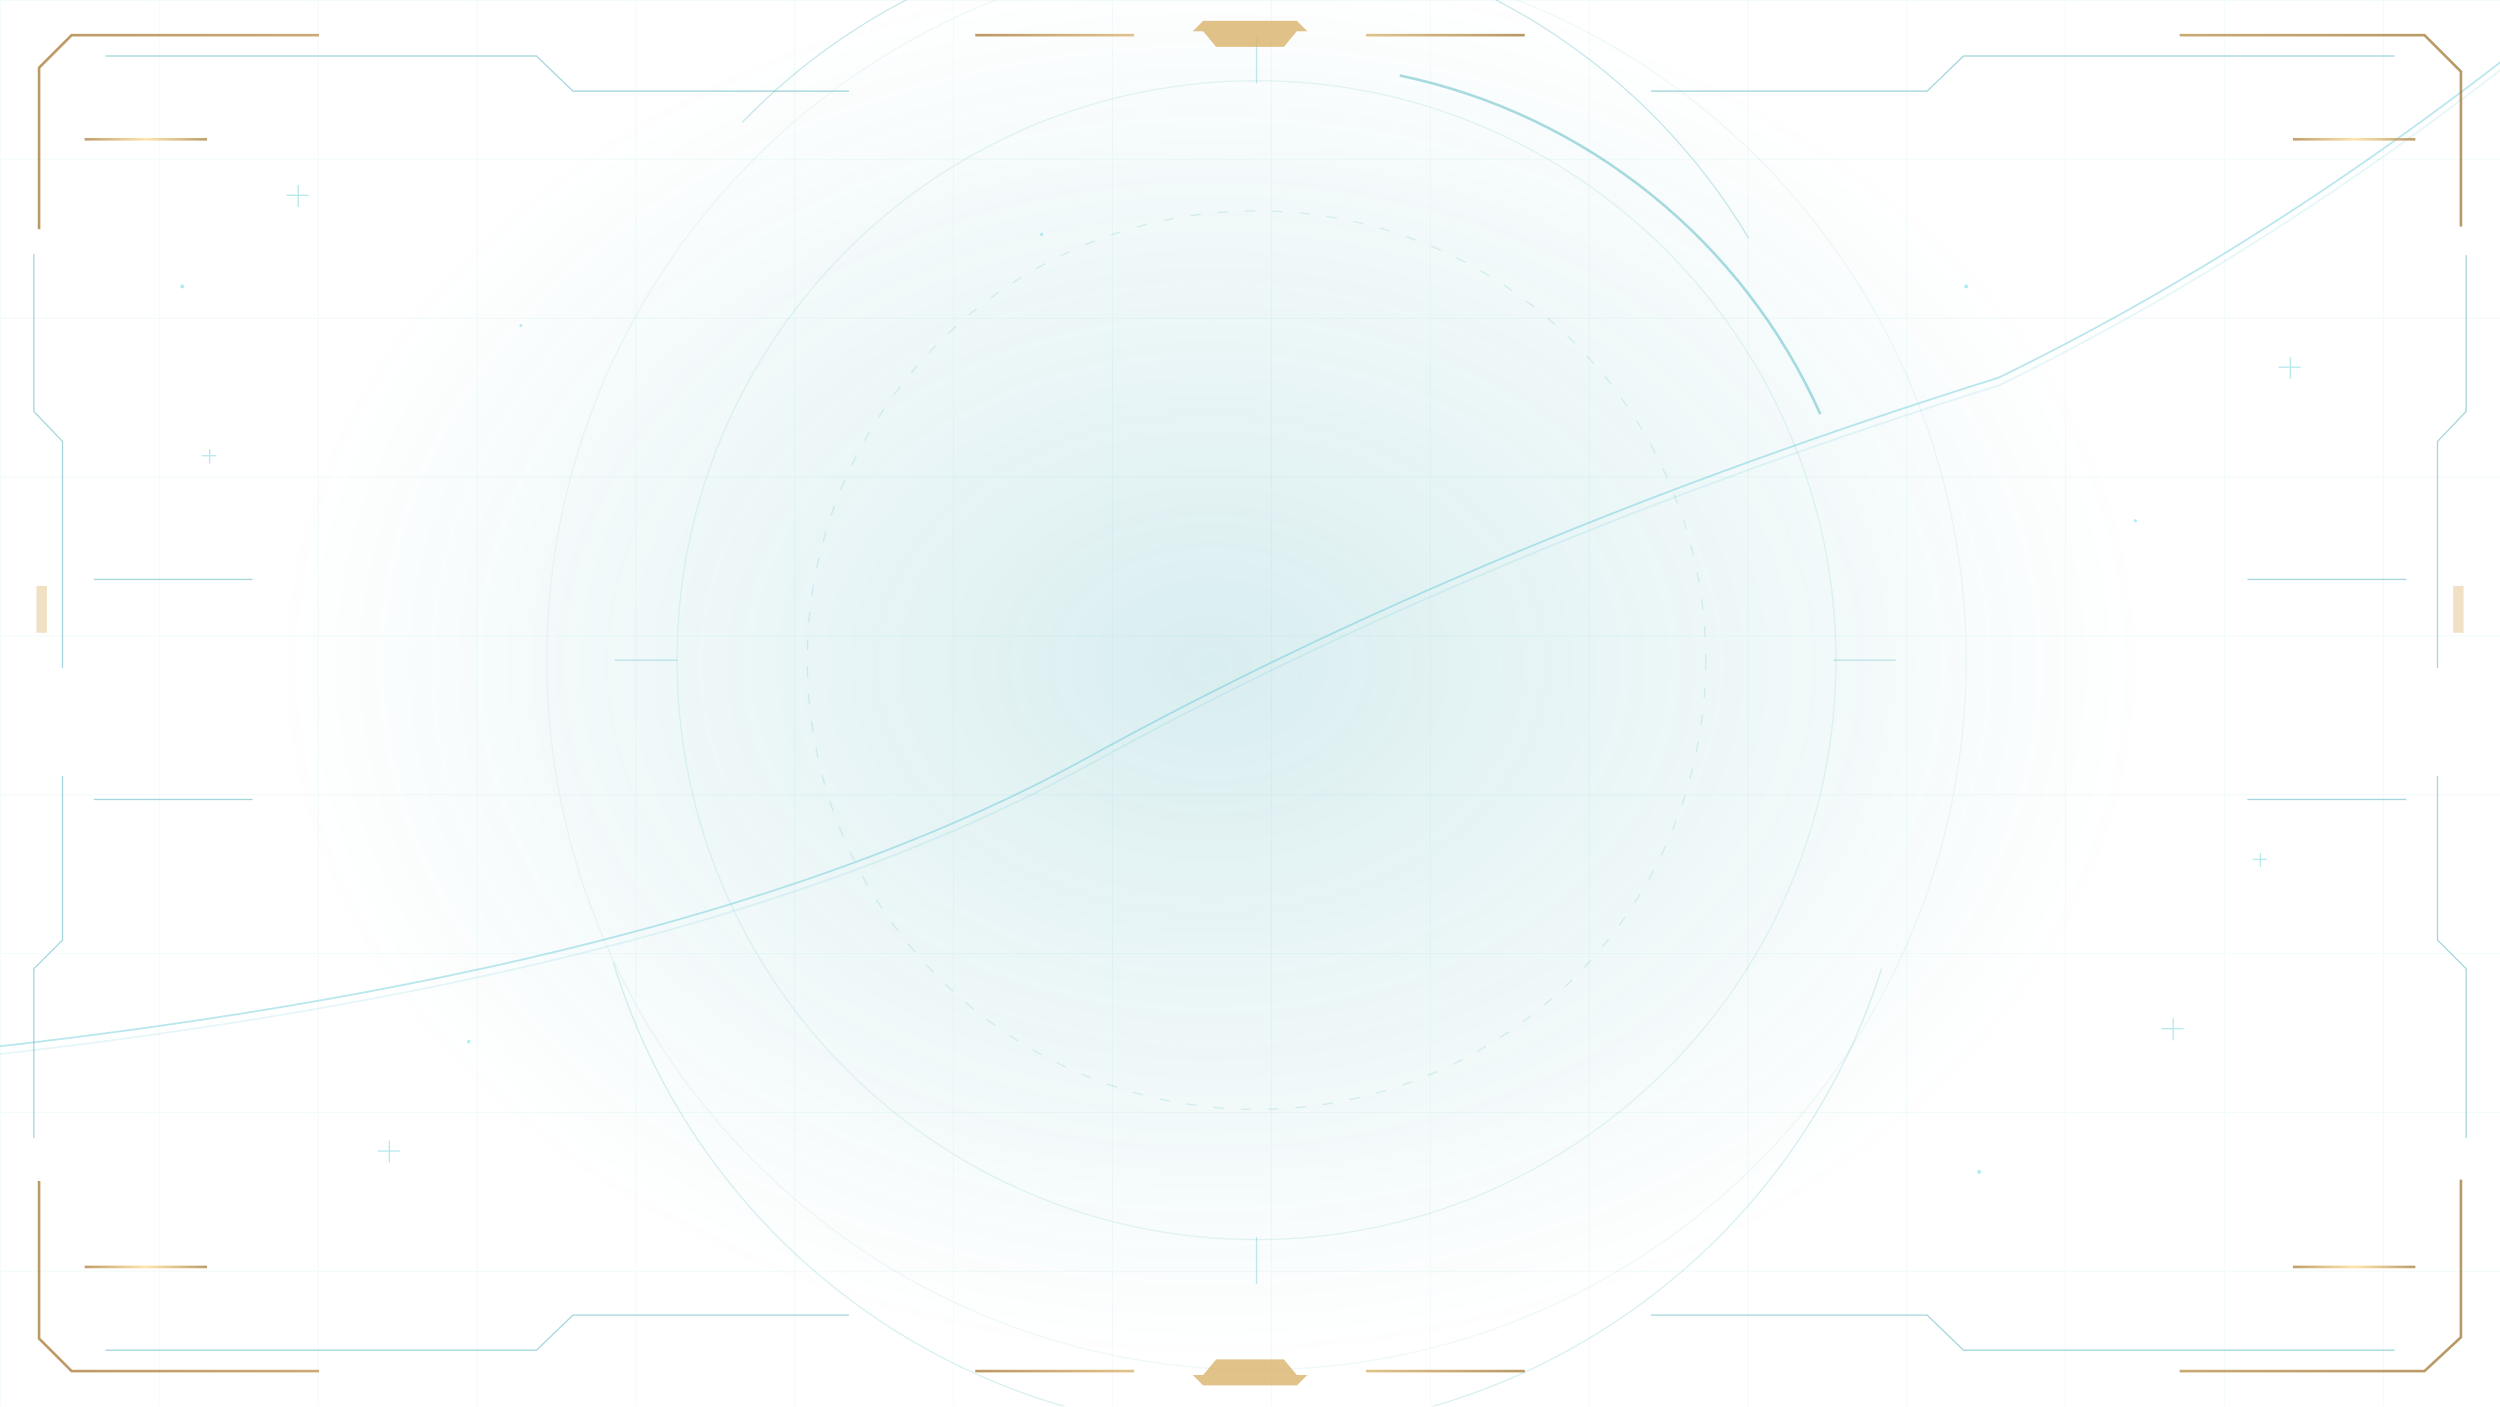
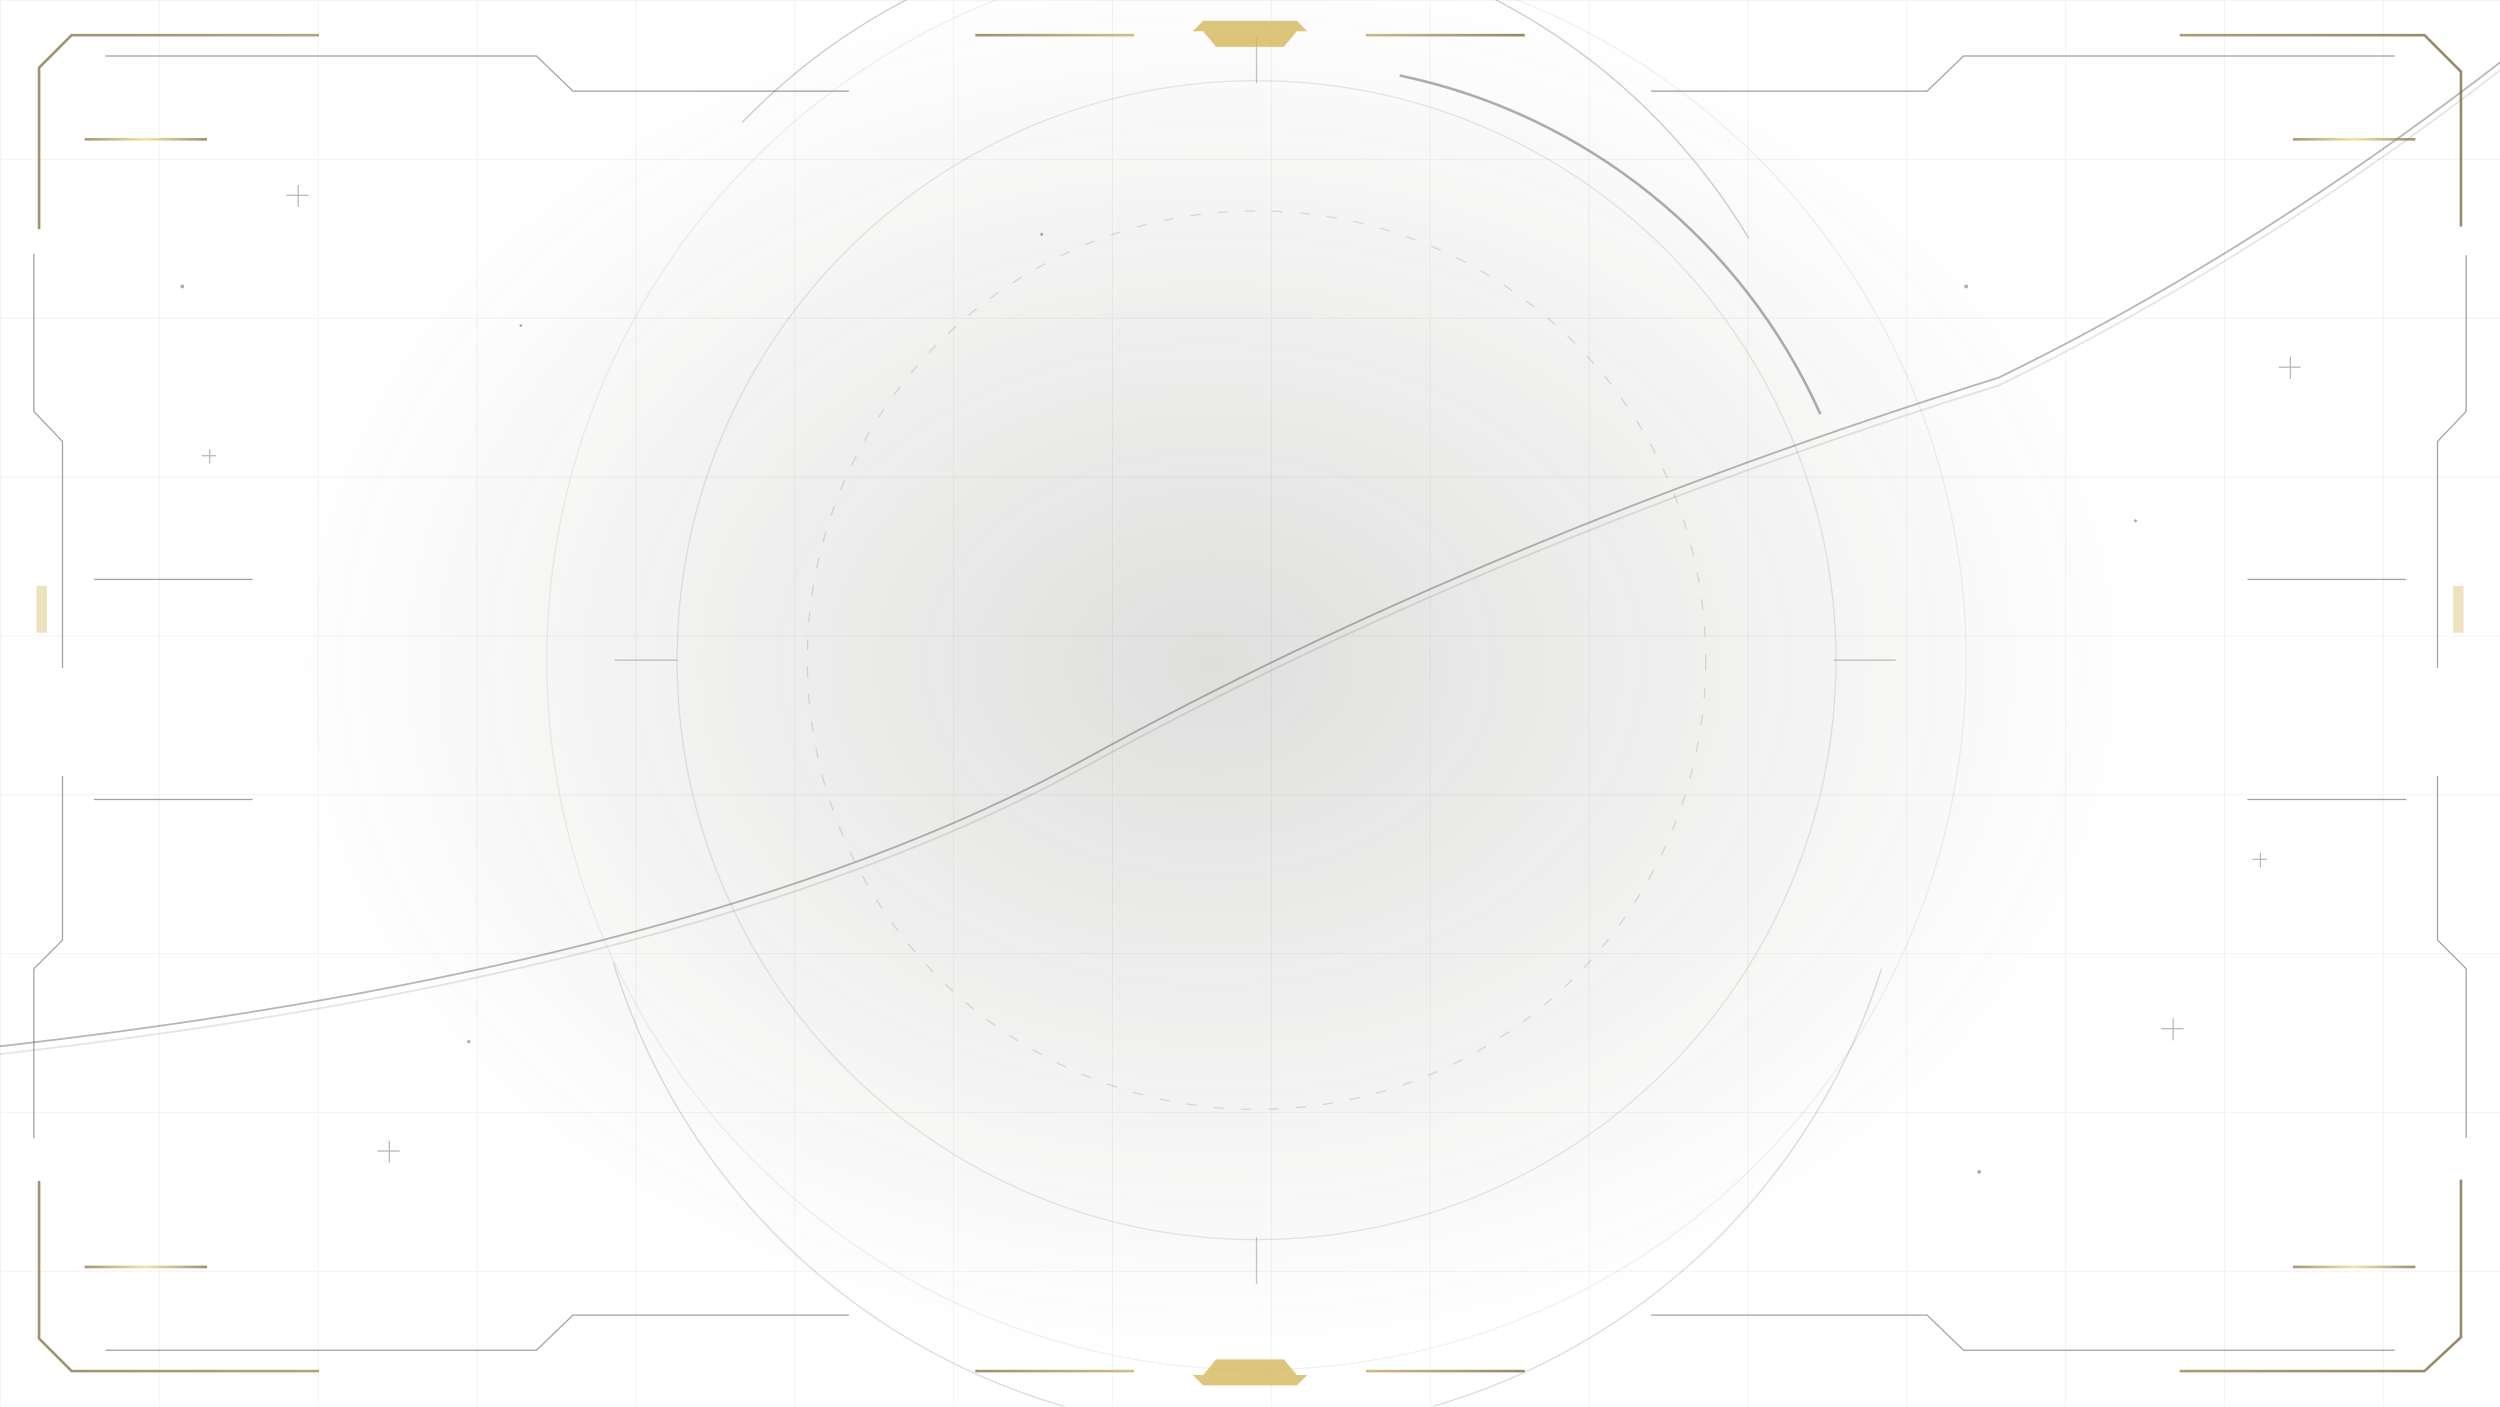
<svg xmlns="http://www.w3.org/2000/svg" viewBox="0 0 1920 1080" preserveAspectRatio="xMidYMid slice">
  <defs>
    <linearGradient id="gold" x1="0" x2="1">
-       <stop stop-color="#a5742e" />
-       <stop offset=".5" stop-color="#ffd88b" />
-       <stop offset="1" stop-color="#9f742e" />
+       <stop stop-color="#806b3b" />
+       <stop offset=".5" stop-color="#f1d77b" />
+       <stop offset="1" stop-color="#745e36" />
    </linearGradient>
-     <linearGradient id="cyan">
-       <stop stop-color="#37bacc" stop-opacity="0" />
-       <stop offset=".5" stop-color="#37bacc" stop-opacity=".76" />
-       <stop offset="1" stop-color="#37bacc" stop-opacity="0" />
+     <linearGradient id="charcoal">
+       <stop stop-color="#35372d" stop-opacity="0" />
+       <stop offset=".5" stop-color="#35372d" stop-opacity=".76" />
+       <stop offset="1" stop-color="#35372d" stop-opacity="0" />
    </linearGradient>
    <radialGradient id="glow">
-       <stop stop-color="#008c97" stop-opacity=".15" />
-       <stop offset="1" stop-color="#008c97" stop-opacity="0" />
+       <stop stop-color="#272b22" stop-opacity=".15" />
+       <stop offset="1" stop-color="#272b22" stop-opacity="0" />
    </radialGradient>
    <pattern id="grid" width="122" height="122" patternUnits="userSpaceOnUse">
-       <path d="M122 0H0V122" fill="none" stroke="#2ab5bb" stroke-opacity=".085" stroke-width="1" />
+       <path d="M122 0H0V122" fill="none" stroke="#35372d" stroke-opacity=".085" stroke-width="1" />
    </pattern>
    <pattern id="ticks" width="15" height="15" patternUnits="userSpaceOnUse">
-       <path d="M0 0L0 6" stroke="#5ed8d3" stroke-opacity=".36" stroke-width="1" />
+       <path d="M0 0L0 6" stroke="#42483f" stroke-opacity=".50" stroke-width="1" />
    </pattern>
  </defs>
  <rect width="1920" height="1080" fill="url(#grid)" />
  <ellipse cx="930" cy="510" rx="710" ry="540" fill="url(#glow)" />
-   <g fill="none" stroke="#2ba7b5" stroke-width="1">
+   <g fill="none" stroke="#343a32" stroke-width="1">
    <circle cx="965" cy="507" r="345" stroke-opacity=".16" stroke-dasharray="8 13" />
    <circle cx="965" cy="507" r="445" stroke-opacity=".12" />
    <circle cx="965" cy="507" r="545" stroke-opacity=".075" />
    <path d="M570 94A490 490 0 0 1 1343 183" stroke-opacity=".26" />
    <path d="M471 739A510 510 0 0 0 1445 744" stroke-opacity=".18" />
    <path d="M1075 58A456 456 0 0 1 1398 318" stroke-opacity=".4" stroke-width="2" />
    <path d="M472 507H520 M1408 507H1456 M965 28V64 M965 950V986" stroke-opacity=".28" />
  </g>
-   <g fill="none" stroke="#40bed0" stroke-width="1.4" stroke-opacity=".36">
+   <g fill="none" stroke="#353b34" stroke-width="1.4" stroke-opacity=".36">
    <path d="M-60 810Q530 750 835 582T1535 290Q1765 178 1990-8" />
    <path d="M-60 816Q530 756 835 588T1535 296Q1765 184 1990-2" stroke-opacity=".13" />
  </g>
  <g stroke="url(#gold)" stroke-width="2" fill="none" stroke-linecap="square" stroke-opacity=".74">
    <path d="M30 175V52L55 27H244 M1675 27H1862L1890 55V173" />
    <path d="M30 908V1028L55 1053H244 M1675 1053H1862L1890 1027V907" />
    <path d="M750 27H870 M1050 27H1170 M750 1053H870 M1050 1053H1170" />
  </g>
-   <g fill="none" stroke="#3fa9b6" stroke-width="1" stroke-opacity=".47">
+   <g fill="none" stroke="#3b4138" stroke-width="1" stroke-opacity=".47">
    <path d="M26 195V316L48 339V513 M1894 196V316L1872 339V513" />
    <path d="M26 874V744L48 722V596 M1894 874V744L1872 722V596" />
    <path d="M81 43H412L440 70H652 M1839 43H1508L1480 70H1268" />
    <path d="M81 1037H412L440 1010H652 M1839 1037H1508L1480 1010H1268" />
    <path d="M72 445H194 M1726 445H1848 M72 614H194 M1726 614H1848" />
  </g>
-   <g fill="#d9b36a" fill-opacity=".8">
+   <g fill="#d4b65b" fill-opacity=".8">
    <path d="M916 24L924 16H996L1004 24H996L986 36H934L924 24Z" />
    <path d="M916 1056L924 1064H996L1004 1056H996L986 1044H934L924 1056Z" />
    <path d="M28 450H36V486H28ZM1884 450H1892V486H1884Z" opacity=".5" />
  </g>
-   <g stroke="#3cc4cd" stroke-width="1" opacity=".38">
+   <g stroke="#454940" stroke-width="1" opacity=".38">
    <path d="M220 150h17m-8-8v17 M1660 790h17m-8-8v17 M290 884h17m-8-8v17 M1750 282h17m-8-8v17" />
    <path d="M155 350h11m-5-5v11 M1730 660h11m-5-5v11" />
  </g>
-   <g fill="#64dbe5" opacity=".52">
+   <g fill="#62665b" opacity=".52">
    <circle cx="140" cy="220" r="1.5" />
    <circle cx="400" cy="250" r="1.1" />
    <circle cx="800" cy="180" r="1.2" />
    <circle cx="1510" cy="220" r="1.5" />
    <circle cx="1640" cy="400" r="1.2" />
    <circle cx="360" cy="800" r="1.3" />
    <circle cx="1520" cy="900" r="1.5" />
  </g>
  <g fill="url(#gold)" opacity=".7">
    <rect x="65" y="106" width="94" height="2" />
    <rect x="1761" y="106" width="94" height="2" />
    <rect x="65" y="972" width="94" height="2" />
    <rect x="1761" y="972" width="94" height="2" />
  </g>
</svg>
